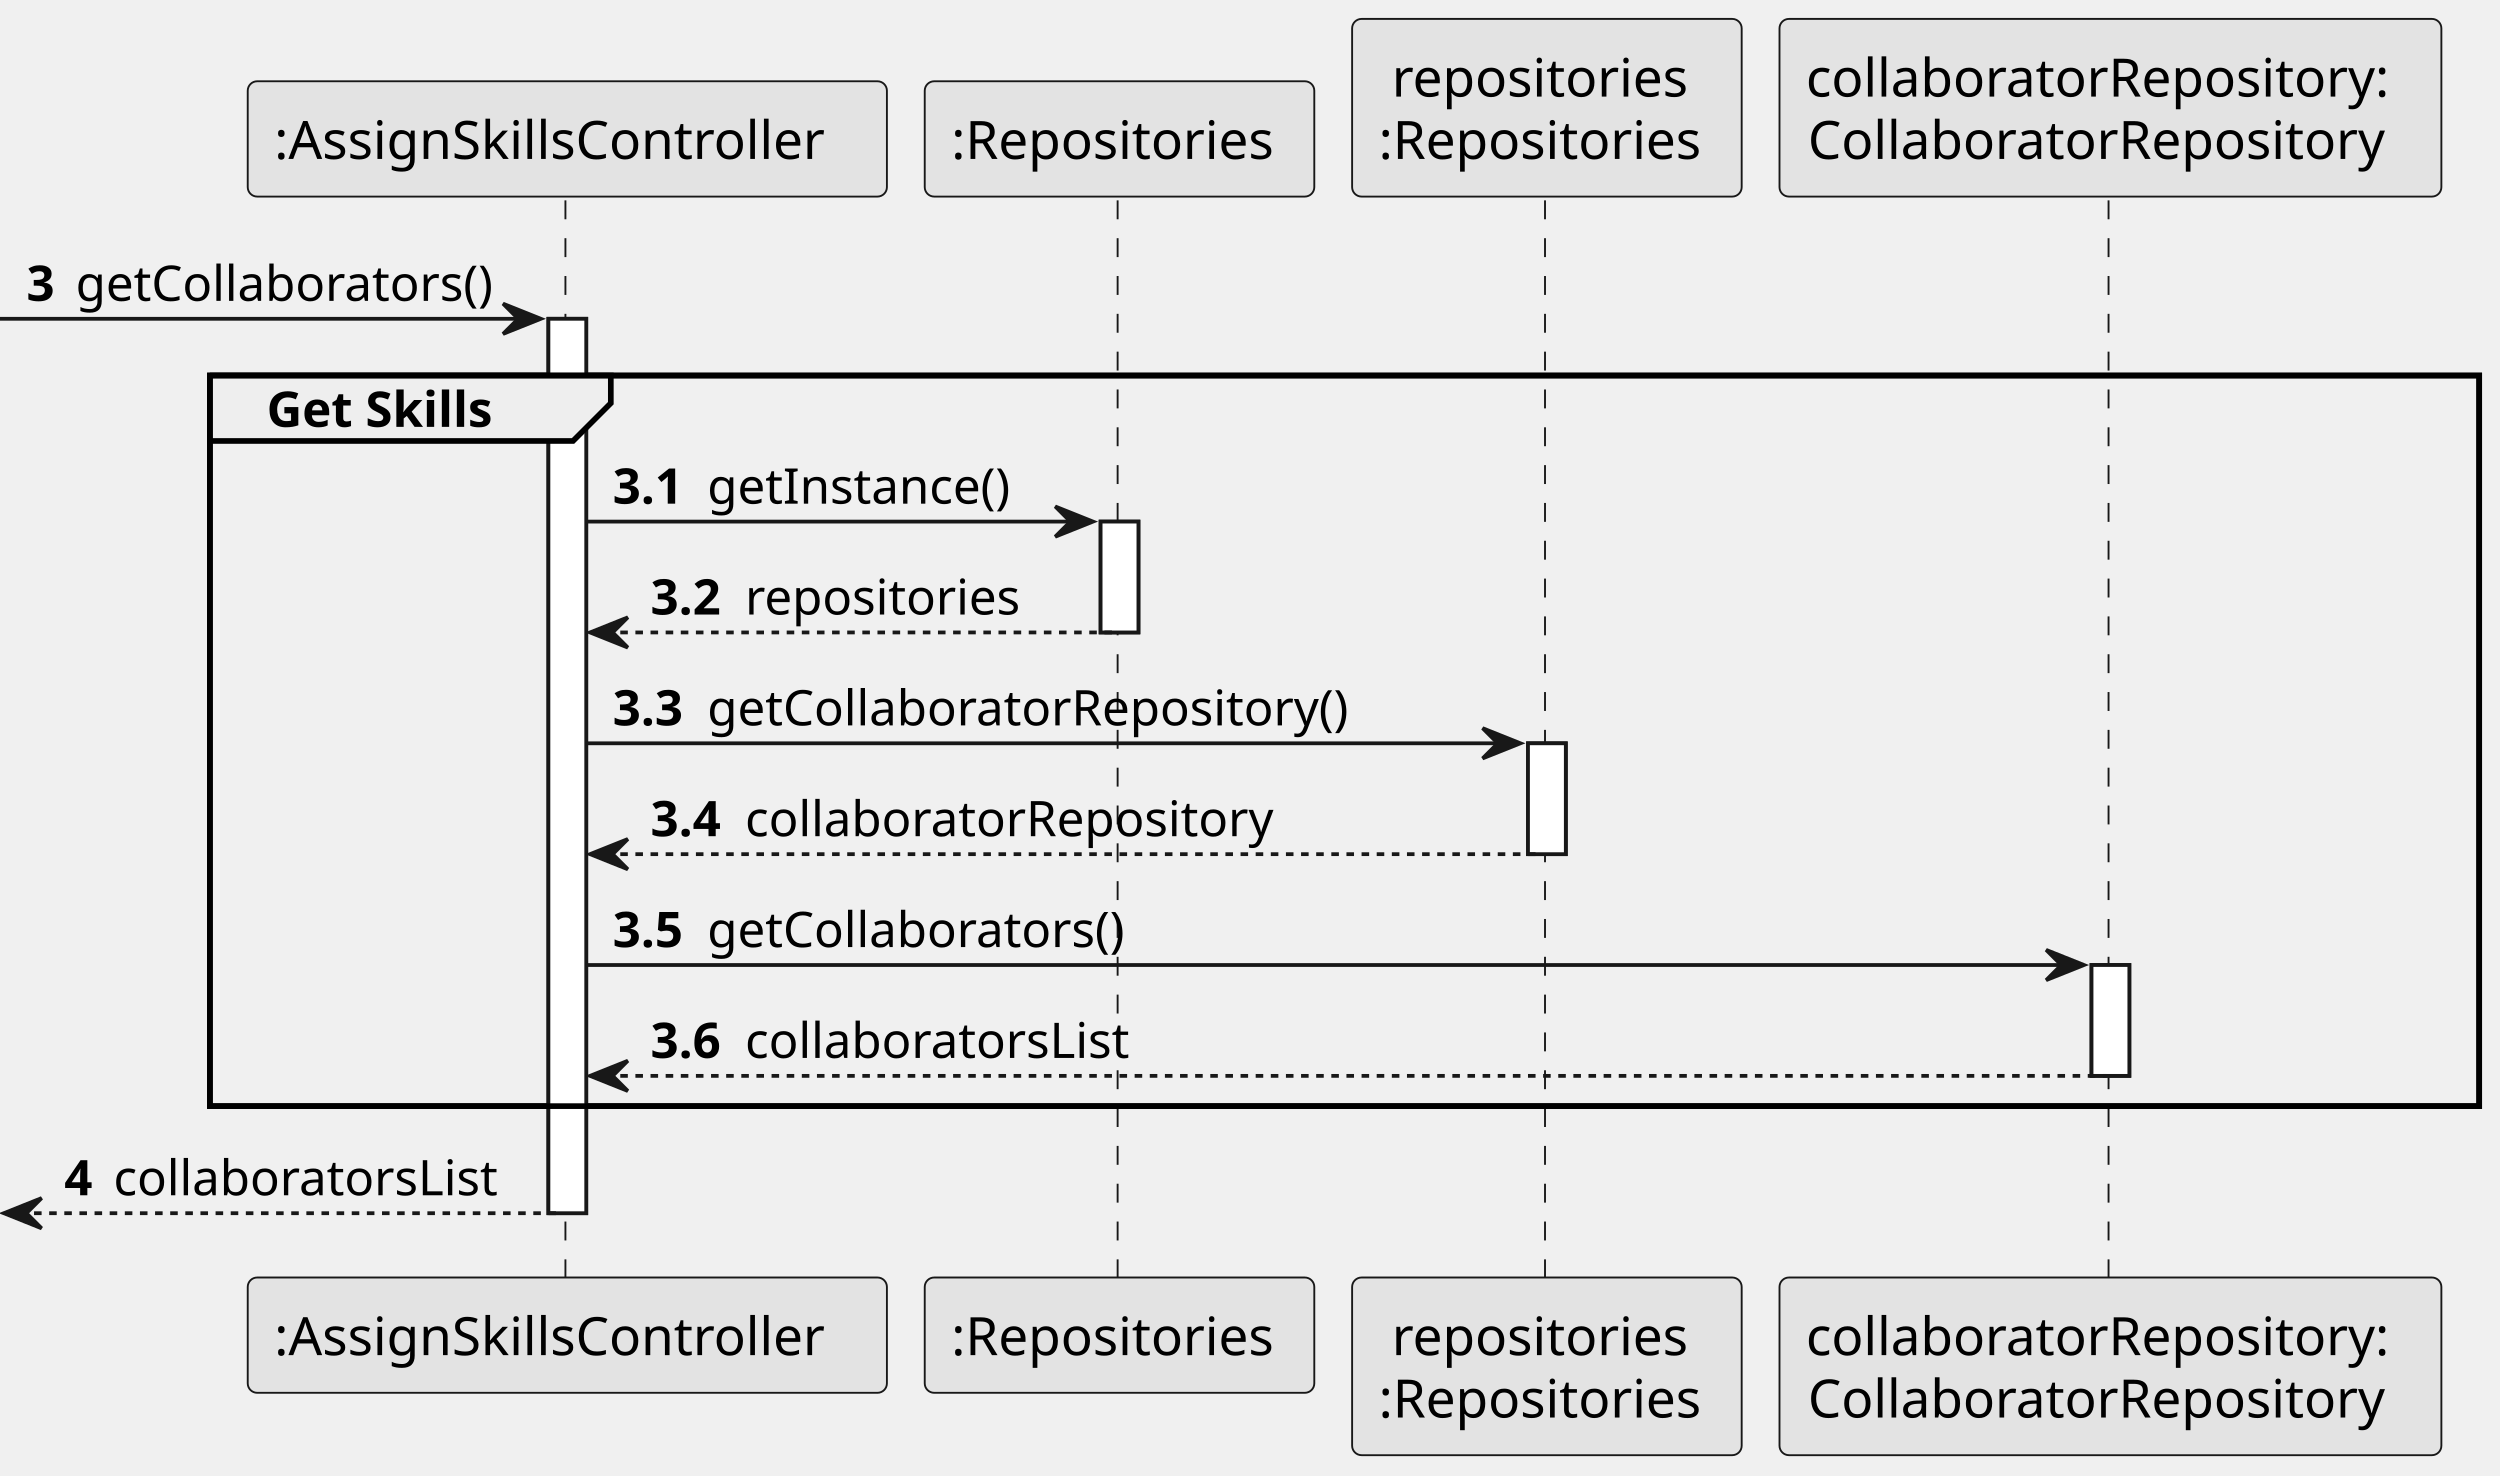
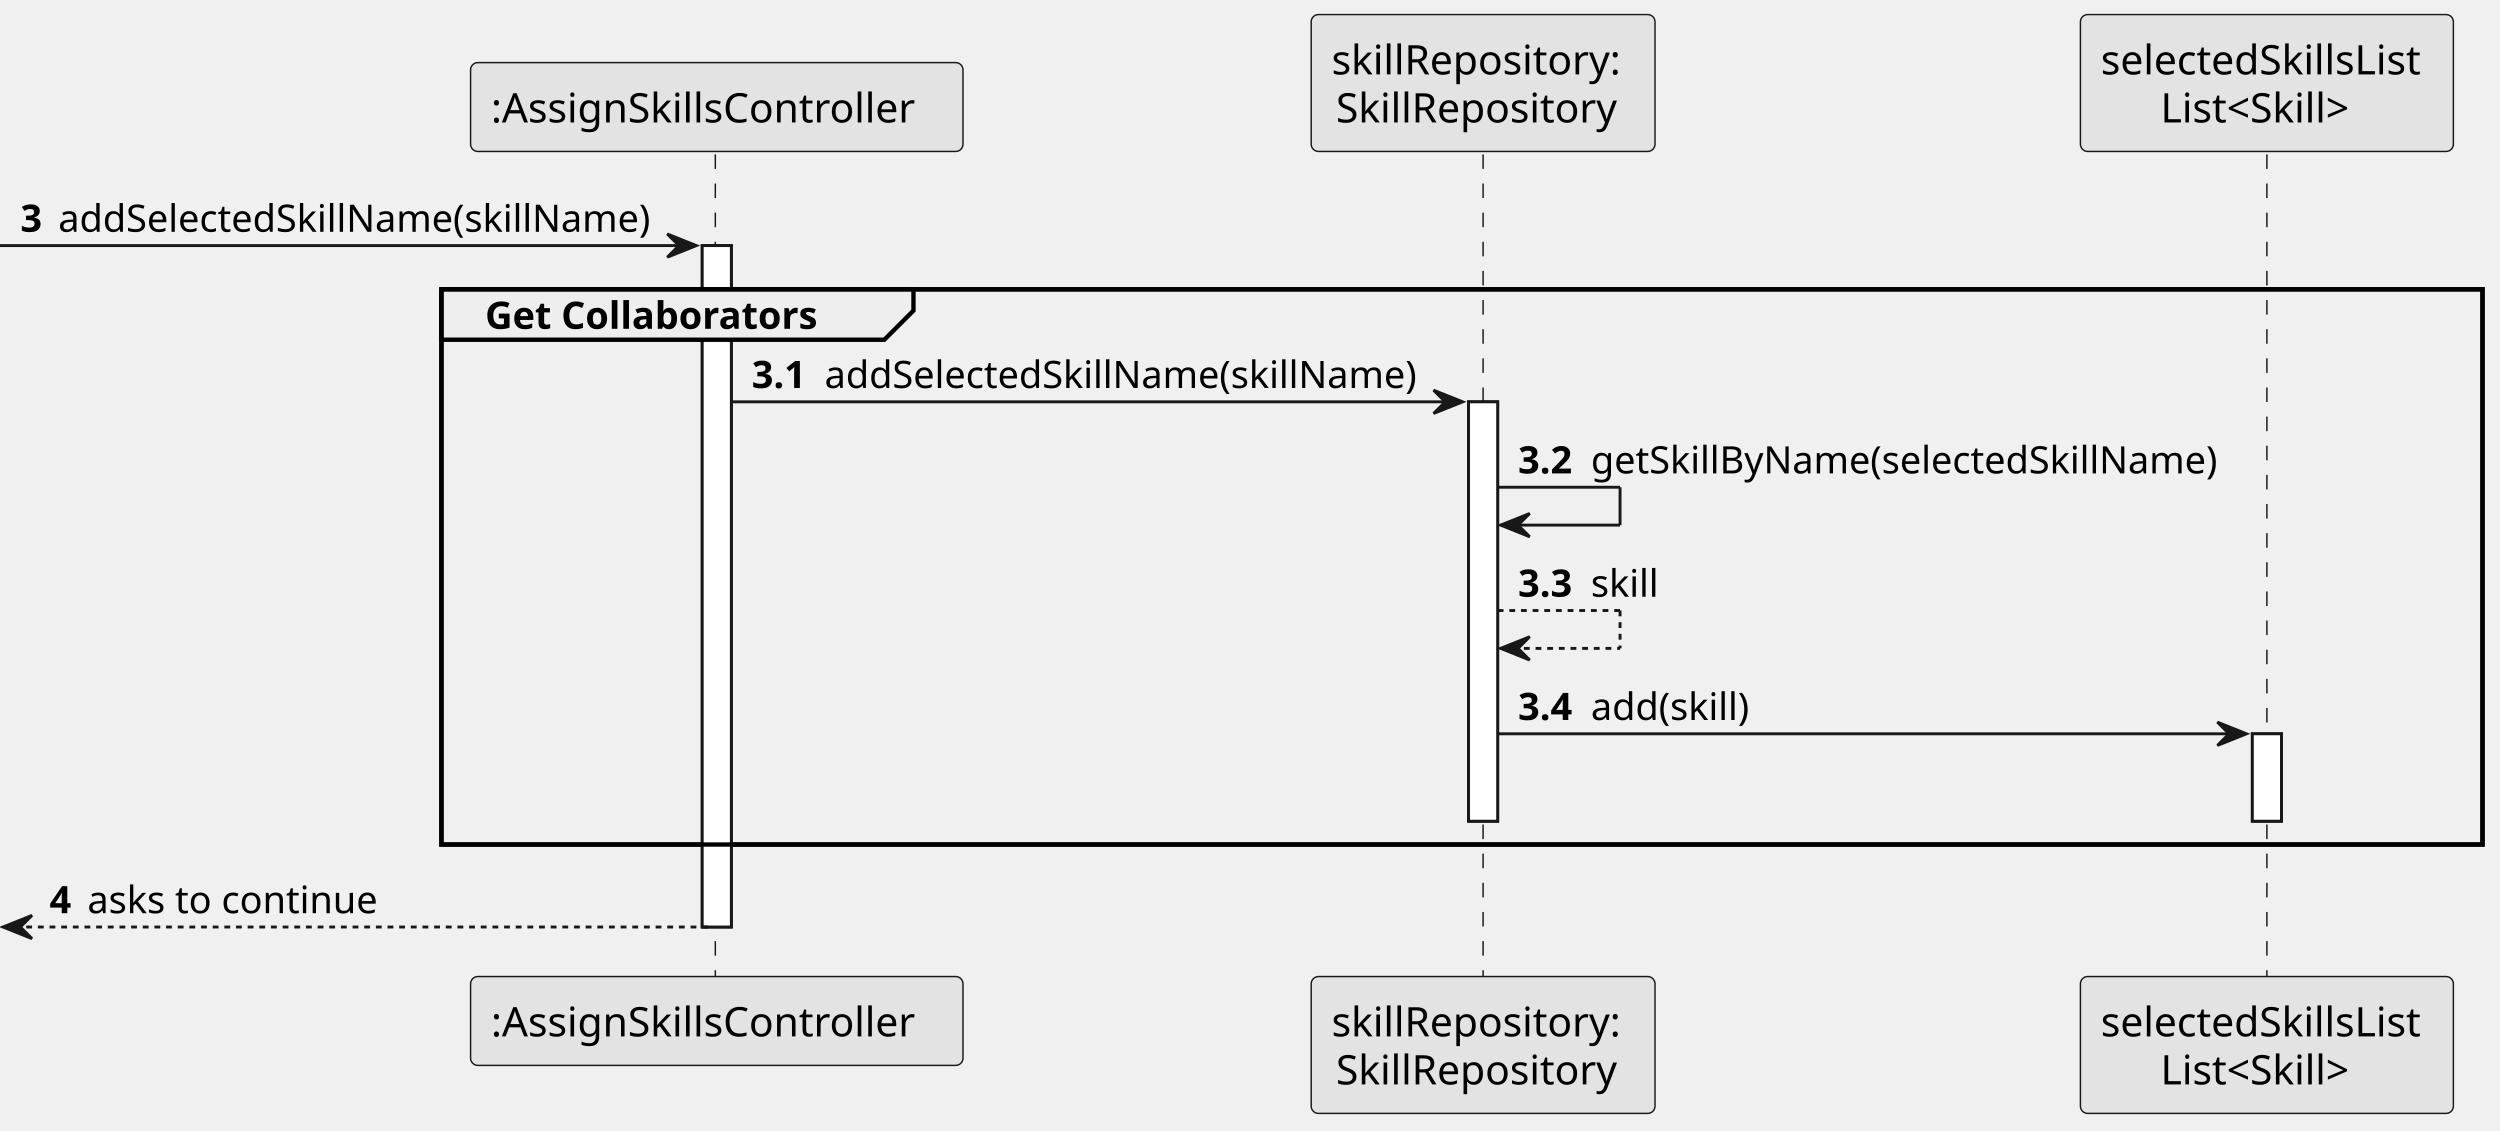
- <svg xmlns="http://www.w3.org/2000/svg" contentStyleType="text/css" height="390px" preserveAspectRatio="none" style="width:661px;height:390px;background:#FFFFFF;" version="1.1" viewBox="0 0 661 390" width="661px" zoomAndPan="magnify">
+ <svg xmlns="http://www.w3.org/2000/svg" contentStyleType="text/css" height="388px" preserveAspectRatio="none" style="width:858px;height:388px;background:#FFFFFF;" version="1.1" viewBox="0 0 858 388" width="858px" zoomAndPan="magnify">
  <defs />
  <g>
-     <rect fill="#FFFFFF" height="236.484" style="stroke:#181818;stroke-width:1.0;" width="10" x="145" y="84.287" />
-     <rect fill="#FFFFFF" height="29.311" style="stroke:#181818;stroke-width:1.0;" width="10" x="291" y="137.908" />
-     <rect fill="#FFFFFF" height="29.311" style="stroke:#181818;stroke-width:1.0;" width="10" x="404" y="196.529" />
-     <rect fill="#FFFFFF" height="29.311" style="stroke:#181818;stroke-width:1.0;" width="10" x="553" y="255.15" />
-     <rect fill="none" height="193.174" style="stroke:#000000;stroke-width:1.5;" width="600" x="55.5" y="99.287" />
-     <line style="stroke:#181818;stroke-width:0.5;stroke-dasharray:5.0,5.0;" x1="149.5" x2="149.5" y1="52.977" y2="338.772" />
-     <line style="stroke:#181818;stroke-width:0.5;stroke-dasharray:5.0,5.0;" x1="295.5" x2="295.5" y1="52.977" y2="338.772" />
-     <line style="stroke:#181818;stroke-width:0.5;stroke-dasharray:5.0,5.0;" x1="408.5" x2="408.5" y1="52.977" y2="338.772" />
-     <line style="stroke:#181818;stroke-width:0.5;stroke-dasharray:5.0,5.0;" x1="557.5" x2="557.5" y1="52.977" y2="338.772" />
-     <rect fill="#E3E3E3" height="30.488" rx="2.5" ry="2.5" style="stroke:#181818;stroke-width:0.5;" width="169" x="65.5" y="21.488" />
-     <text fill="#000000" font-family="sans-serif" font-size="14" lengthAdjust="spacing" textLength="155" x="72.5" y="42.023">:AssignSkillsController</text>
-     <rect fill="#E3E3E3" height="30.488" rx="2.5" ry="2.5" style="stroke:#181818;stroke-width:0.5;" width="169" x="65.5" y="337.772" />
-     <text fill="#000000" font-family="sans-serif" font-size="14" lengthAdjust="spacing" textLength="155" x="72.5" y="358.307">:AssignSkillsController</text>
-     <rect fill="#E3E3E3" height="30.488" rx="2.5" ry="2.5" style="stroke:#181818;stroke-width:0.5;" width="103" x="244.5" y="21.488" />
-     <text fill="#000000" font-family="sans-serif" font-size="14" lengthAdjust="spacing" textLength="89" x="251.5" y="42.023">:Repositories</text>
-     <rect fill="#E3E3E3" height="30.488" rx="2.5" ry="2.5" style="stroke:#181818;stroke-width:0.5;" width="103" x="244.5" y="337.772" />
-     <text fill="#000000" font-family="sans-serif" font-size="14" lengthAdjust="spacing" textLength="89" x="251.5" y="358.307">:Repositories</text>
-     <rect fill="#E3E3E3" height="46.977" rx="2.5" ry="2.5" style="stroke:#181818;stroke-width:0.5;" width="103" x="357.5" y="5" />
-     <text fill="#000000" font-family="sans-serif" font-size="14" lengthAdjust="spacing" textLength="82" x="368" y="25.535">repositories</text>
-     <text fill="#000000" font-family="sans-serif" font-size="14" lengthAdjust="spacing" textLength="89" x="364.5" y="42.023">:Repositories</text>
-     <rect fill="#E3E3E3" height="46.977" rx="2.5" ry="2.5" style="stroke:#181818;stroke-width:0.5;" width="103" x="357.5" y="337.772" />
-     <text fill="#000000" font-family="sans-serif" font-size="14" lengthAdjust="spacing" textLength="82" x="368" y="358.307">repositories</text>
-     <text fill="#000000" font-family="sans-serif" font-size="14" lengthAdjust="spacing" textLength="89" x="364.5" y="374.795">:Repositories</text>
-     <rect fill="#E3E3E3" height="46.977" rx="2.5" ry="2.5" style="stroke:#181818;stroke-width:0.5;" width="175" x="470.5" y="5" />
-     <text fill="#000000" font-family="sans-serif" font-size="14" lengthAdjust="spacing" textLength="161" x="477.5" y="25.535">collaboratorRepository:</text>
-     <text fill="#000000" font-family="sans-serif" font-size="14" lengthAdjust="spacing" textLength="160" x="478" y="42.023">CollaboratorRepository</text>
-     <rect fill="#E3E3E3" height="46.977" rx="2.5" ry="2.5" style="stroke:#181818;stroke-width:0.5;" width="175" x="470.5" y="337.772" />
-     <text fill="#000000" font-family="sans-serif" font-size="14" lengthAdjust="spacing" textLength="161" x="477.5" y="358.307">collaboratorRepository:</text>
-     <text fill="#000000" font-family="sans-serif" font-size="14" lengthAdjust="spacing" textLength="160" x="478" y="374.795">CollaboratorRepository</text>
-     <rect fill="#FFFFFF" height="236.484" style="stroke:#181818;stroke-width:1.0;" width="10" x="145" y="84.287" />
-     <rect fill="#FFFFFF" height="29.311" style="stroke:#181818;stroke-width:1.0;" width="10" x="291" y="137.908" />
-     <rect fill="#FFFFFF" height="29.311" style="stroke:#181818;stroke-width:1.0;" width="10" x="404" y="196.529" />
-     <rect fill="#FFFFFF" height="29.311" style="stroke:#181818;stroke-width:1.0;" width="10" x="553" y="255.15" />
-     <polygon fill="#181818" points="133,80.287,143,84.287,133,88.287,137,84.287" style="stroke:#181818;stroke-width:1.0;" />
-     <line style="stroke:#181818;stroke-width:1.0;" x1="0" x2="139" y1="84.287" y2="84.287" />
+     <rect fill="#FFFFFF" height="233.863" style="stroke:#181818;stroke-width:1.0;" width="10" x="241" y="84.287" />
+     <rect fill="#FFFFFF" height="143.932" style="stroke:#181818;stroke-width:1.0;" width="10" x="504" y="137.908" />
+     <rect fill="#FFFFFF" height="30" style="stroke:#181818;stroke-width:1.0;" width="10" x="773" y="251.84" />
+     <rect fill="none" height="190.553" style="stroke:#000000;stroke-width:1.5;" width="700.5" x="151.5" y="99.287" />
+     <line style="stroke:#181818;stroke-width:0.5;stroke-dasharray:5.0,5.0;" x1="245.5" x2="245.5" y1="52.977" y2="336.15" />
+     <line style="stroke:#181818;stroke-width:0.5;stroke-dasharray:5.0,5.0;" x1="509" x2="509" y1="52.977" y2="336.15" />
+     <line style="stroke:#181818;stroke-width:0.5;stroke-dasharray:5.0,5.0;" x1="778" x2="778" y1="52.977" y2="336.15" />
+     <rect fill="#E3E3E3" height="30.488" rx="2.5" ry="2.5" style="stroke:#181818;stroke-width:0.5;" width="169" x="161.5" y="21.488" />
+     <text fill="#000000" font-family="sans-serif" font-size="14" lengthAdjust="spacing" textLength="155" x="168.5" y="42.023">:AssignSkillsController</text>
+     <rect fill="#E3E3E3" height="30.488" rx="2.5" ry="2.5" style="stroke:#181818;stroke-width:0.5;" width="169" x="161.5" y="335.15" />
+     <text fill="#000000" font-family="sans-serif" font-size="14" lengthAdjust="spacing" textLength="155" x="168.5" y="355.685">:AssignSkillsController</text>
+     <rect fill="#E3E3E3" height="46.977" rx="2.5" ry="2.5" style="stroke:#181818;stroke-width:0.5;" width="118" x="450" y="5" />
+     <text fill="#000000" font-family="sans-serif" font-size="14" lengthAdjust="spacing" textLength="104" x="457" y="25.535">skillRepository:</text>
+     <text fill="#000000" font-family="sans-serif" font-size="14" lengthAdjust="spacing" textLength="101" x="458.5" y="42.023">SkillRepository</text>
+     <rect fill="#E3E3E3" height="46.977" rx="2.5" ry="2.5" style="stroke:#181818;stroke-width:0.5;" width="118" x="450" y="335.15" />
+     <text fill="#000000" font-family="sans-serif" font-size="14" lengthAdjust="spacing" textLength="104" x="457" y="355.685">skillRepository:</text>
+     <text fill="#000000" font-family="sans-serif" font-size="14" lengthAdjust="spacing" textLength="101" x="458.5" y="372.174">SkillRepository</text>
+     <rect fill="#E3E3E3" height="46.977" rx="2.5" ry="2.5" style="stroke:#181818;stroke-width:0.5;" width="128" x="714" y="5" />
+     <text fill="#000000" font-family="sans-serif" font-size="14" lengthAdjust="spacing" textLength="114" x="721" y="25.535">selectedSkillsList</text>
+     <text fill="#000000" font-family="sans-serif" font-size="14" lengthAdjust="spacing" textLength="73" x="741.5" y="42.023">List&lt;Skill&gt;</text>
+     <rect fill="#E3E3E3" height="46.977" rx="2.5" ry="2.5" style="stroke:#181818;stroke-width:0.5;" width="128" x="714" y="335.15" />
+     <text fill="#000000" font-family="sans-serif" font-size="14" lengthAdjust="spacing" textLength="114" x="721" y="355.685">selectedSkillsList</text>
+     <text fill="#000000" font-family="sans-serif" font-size="14" lengthAdjust="spacing" textLength="73" x="741.5" y="372.174">List&lt;Skill&gt;</text>
+     <rect fill="#FFFFFF" height="233.863" style="stroke:#181818;stroke-width:1.0;" width="10" x="241" y="84.287" />
+     <rect fill="#FFFFFF" height="143.932" style="stroke:#181818;stroke-width:1.0;" width="10" x="504" y="137.908" />
+     <rect fill="#FFFFFF" height="30" style="stroke:#181818;stroke-width:1.0;" width="10" x="773" y="251.84" />
+     <polygon fill="#181818" points="229,80.287,239,84.287,229,88.287,233,84.287" style="stroke:#181818;stroke-width:1.0;" />
+     <line style="stroke:#181818;stroke-width:1.0;" x1="0" x2="235" y1="84.287" y2="84.287" />
    <text fill="#000000" font-family="sans-serif" font-size="13" font-weight="bold" lengthAdjust="spacing" textLength="9" x="7" y="79.545">3</text>
-     <text fill="#000000" font-family="sans-serif" font-size="13" lengthAdjust="spacing" textLength="113" x="20" y="79.545">getCollaborators()</text>
-     <path d="M55.5,99.287 L161.5,99.287 L161.5,106.598 L151.5,116.598 L55.5,116.598 L55.5,99.287 " fill="#EEEEEE" style="stroke:#000000;stroke-width:1.5;" />
-     <rect fill="none" height="193.174" style="stroke:#000000;stroke-width:1.5;" width="600" x="55.5" y="99.287" />
-     <text fill="#000000" font-family="sans-serif" font-size="13" font-weight="bold" lengthAdjust="spacing" textLength="61" x="70.5" y="112.856">Get Skills</text>
-     <polygon fill="#181818" points="279,133.908,289,137.908,279,141.908,283,137.908" style="stroke:#181818;stroke-width:1.0;" />
-     <line style="stroke:#181818;stroke-width:1.0;" x1="155" x2="285" y1="137.908" y2="137.908" />
-     <text fill="#000000" font-family="sans-serif" font-size="13" font-weight="bold" lengthAdjust="spacing" textLength="21" x="162" y="133.166">3.1</text>
-     <text fill="#000000" font-family="sans-serif" font-size="13" lengthAdjust="spacing" textLength="81" x="187" y="133.166">getInstance()</text>
-     <polygon fill="#181818" points="166,163.219,156,167.219,166,171.219,162,167.219" style="stroke:#181818;stroke-width:1.0;" />
-     <line style="stroke:#181818;stroke-width:1.0;stroke-dasharray:2.0,2.0;" x1="160" x2="295" y1="167.219" y2="167.219" />
-     <text fill="#000000" font-family="sans-serif" font-size="13" font-weight="bold" lengthAdjust="spacing" textLength="21" x="172" y="162.477">3.2</text>
-     <text fill="#000000" font-family="sans-serif" font-size="13" lengthAdjust="spacing" textLength="75" x="197" y="162.477">repositories</text>
-     <polygon fill="#181818" points="392,192.529,402,196.529,392,200.529,396,196.529" style="stroke:#181818;stroke-width:1.0;" />
-     <line style="stroke:#181818;stroke-width:1.0;" x1="155" x2="398" y1="196.529" y2="196.529" />
-     <text fill="#000000" font-family="sans-serif" font-size="13" font-weight="bold" lengthAdjust="spacing" textLength="21" x="162" y="191.787">3.3</text>
-     <text fill="#000000" font-family="sans-serif" font-size="13" lengthAdjust="spacing" textLength="173" x="187" y="191.787">getCollaboratorRepository()</text>
-     <polygon fill="#181818" points="166,221.84,156,225.84,166,229.84,162,225.84" style="stroke:#181818;stroke-width:1.0;" />
-     <line style="stroke:#181818;stroke-width:1.0;stroke-dasharray:2.0,2.0;" x1="160" x2="408" y1="225.84" y2="225.84" />
-     <text fill="#000000" font-family="sans-serif" font-size="13" font-weight="bold" lengthAdjust="spacing" textLength="21" x="172" y="221.098">3.4</text>
-     <text fill="#000000" font-family="sans-serif" font-size="13" lengthAdjust="spacing" textLength="143" x="197" y="221.098">collaboratorRepository</text>
-     <polygon fill="#181818" points="541,251.15,551,255.15,541,259.15,545,255.15" style="stroke:#181818;stroke-width:1.0;" />
-     <line style="stroke:#181818;stroke-width:1.0;" x1="155" x2="547" y1="255.15" y2="255.15" />
-     <text fill="#000000" font-family="sans-serif" font-size="13" font-weight="bold" lengthAdjust="spacing" textLength="21" x="162" y="250.408">3.5</text>
-     <text fill="#000000" font-family="sans-serif" font-size="13" lengthAdjust="spacing" textLength="113" x="187" y="250.408">getCollaborators()</text>
-     <polygon fill="#181818" points="166,280.461,156,284.461,166,288.461,162,284.461" style="stroke:#181818;stroke-width:1.0;" />
-     <line style="stroke:#181818;stroke-width:1.0;stroke-dasharray:2.0,2.0;" x1="160" x2="557" y1="284.461" y2="284.461" />
-     <text fill="#000000" font-family="sans-serif" font-size="13" font-weight="bold" lengthAdjust="spacing" textLength="21" x="172" y="279.719">3.6</text>
-     <text fill="#000000" font-family="sans-serif" font-size="13" lengthAdjust="spacing" textLength="106" x="197" y="279.719">collaboratorsList</text>
-     <polygon fill="#181818" points="11,316.772,1,320.772,11,324.772,7,320.772" style="stroke:#181818;stroke-width:1.0;" />
-     <line style="stroke:#181818;stroke-width:1.0;stroke-dasharray:2.0,2.0;" x1="5" x2="149" y1="320.772" y2="320.772" />
-     <text fill="#000000" font-family="sans-serif" font-size="13" font-weight="bold" lengthAdjust="spacing" textLength="9" x="17" y="316.029">4</text>
-     <text fill="#000000" font-family="sans-serif" font-size="13" lengthAdjust="spacing" textLength="106" x="30" y="316.029">collaboratorsList</text>
+     <text fill="#000000" font-family="sans-serif" font-size="13" lengthAdjust="spacing" textLength="209" x="20" y="79.545">addSelectedSkillName(skillName)</text>
+     <path d="M151.5,99.287 L313.5,99.287 L313.5,106.598 L303.5,116.598 L151.5,116.598 L151.5,99.287 " fill="#EEEEEE" style="stroke:#000000;stroke-width:1.5;" />
+     <rect fill="none" height="190.553" style="stroke:#000000;stroke-width:1.5;" width="700.5" x="151.5" y="99.287" />
+     <text fill="#000000" font-family="sans-serif" font-size="13" font-weight="bold" lengthAdjust="spacing" textLength="117" x="166.5" y="112.856">Get Collaborators</text>
+     <polygon fill="#181818" points="492,133.908,502,137.908,492,141.908,496,137.908" style="stroke:#181818;stroke-width:1.0;" />
+     <line style="stroke:#181818;stroke-width:1.0;" x1="251" x2="498" y1="137.908" y2="137.908" />
+     <text fill="#000000" font-family="sans-serif" font-size="13" font-weight="bold" lengthAdjust="spacing" textLength="21" x="258" y="133.166">3.1</text>
+     <text fill="#000000" font-family="sans-serif" font-size="13" lengthAdjust="spacing" textLength="209" x="283" y="133.166">addSelectedSkillName(skillName)</text>
+     <line style="stroke:#181818;stroke-width:1.0;" x1="514" x2="556" y1="167.219" y2="167.219" />
+     <line style="stroke:#181818;stroke-width:1.0;" x1="556" x2="556" y1="167.219" y2="180.219" />
+     <line style="stroke:#181818;stroke-width:1.0;" x1="515" x2="556" y1="180.219" y2="180.219" />
+     <polygon fill="#181818" points="525,176.219,515,180.219,525,184.219,521,180.219" style="stroke:#181818;stroke-width:1.0;" />
+     <text fill="#000000" font-family="sans-serif" font-size="13" font-weight="bold" lengthAdjust="spacing" textLength="21" x="521" y="162.477">3.2</text>
+     <text fill="#000000" font-family="sans-serif" font-size="13" lengthAdjust="spacing" textLength="220" x="546" y="162.477">getSkillByName(selectedSkillName)</text>
+     <line style="stroke:#181818;stroke-width:1.0;stroke-dasharray:2.0,2.0;" x1="514" x2="556" y1="209.529" y2="209.529" />
+     <line style="stroke:#181818;stroke-width:1.0;stroke-dasharray:2.0,2.0;" x1="556" x2="556" y1="209.529" y2="222.529" />
+     <line style="stroke:#181818;stroke-width:1.0;stroke-dasharray:2.0,2.0;" x1="515" x2="556" y1="222.529" y2="222.529" />
+     <polygon fill="#181818" points="525,218.529,515,222.529,525,226.529,521,222.529" style="stroke:#181818;stroke-width:1.0;" />
+     <text fill="#000000" font-family="sans-serif" font-size="13" font-weight="bold" lengthAdjust="spacing" textLength="21" x="521" y="204.787">3.3</text>
+     <text fill="#000000" font-family="sans-serif" font-size="13" lengthAdjust="spacing" textLength="27" x="546" y="204.787">skill</text>
+     <polygon fill="#181818" points="761,247.84,771,251.84,761,255.84,765,251.84" style="stroke:#181818;stroke-width:1.0;" />
+     <line style="stroke:#181818;stroke-width:1.0;" x1="514" x2="767" y1="251.84" y2="251.84" />
+     <text fill="#000000" font-family="sans-serif" font-size="13" font-weight="bold" lengthAdjust="spacing" textLength="21" x="521" y="247.098">3.4</text>
+     <text fill="#000000" font-family="sans-serif" font-size="13" lengthAdjust="spacing" textLength="58" x="546" y="247.098">add(skill)</text>
+     <polygon fill="#181818" points="11,314.15,1,318.15,11,322.15,7,318.15" style="stroke:#181818;stroke-width:1.0;" />
+     <line style="stroke:#181818;stroke-width:1.0;stroke-dasharray:2.0,2.0;" x1="5" x2="245" y1="318.15" y2="318.15" />
+     <text fill="#000000" font-family="sans-serif" font-size="13" font-weight="bold" lengthAdjust="spacing" textLength="9" x="17" y="313.408">4</text>
+     <text fill="#000000" font-family="sans-serif" font-size="13" lengthAdjust="spacing" textLength="105" x="30" y="313.408">asks to continue</text>
  </g>
</svg>
